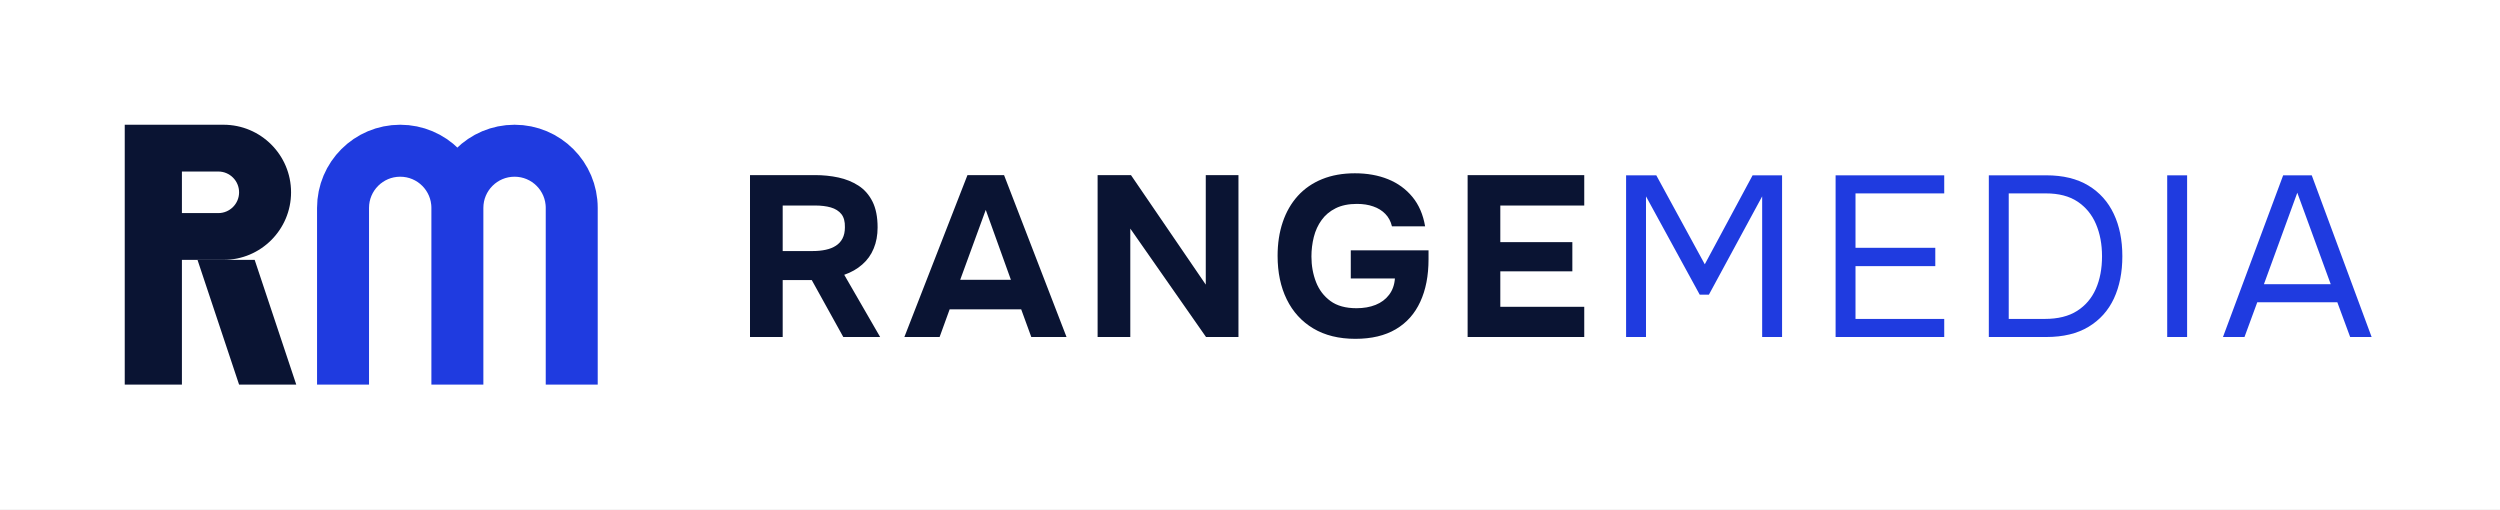
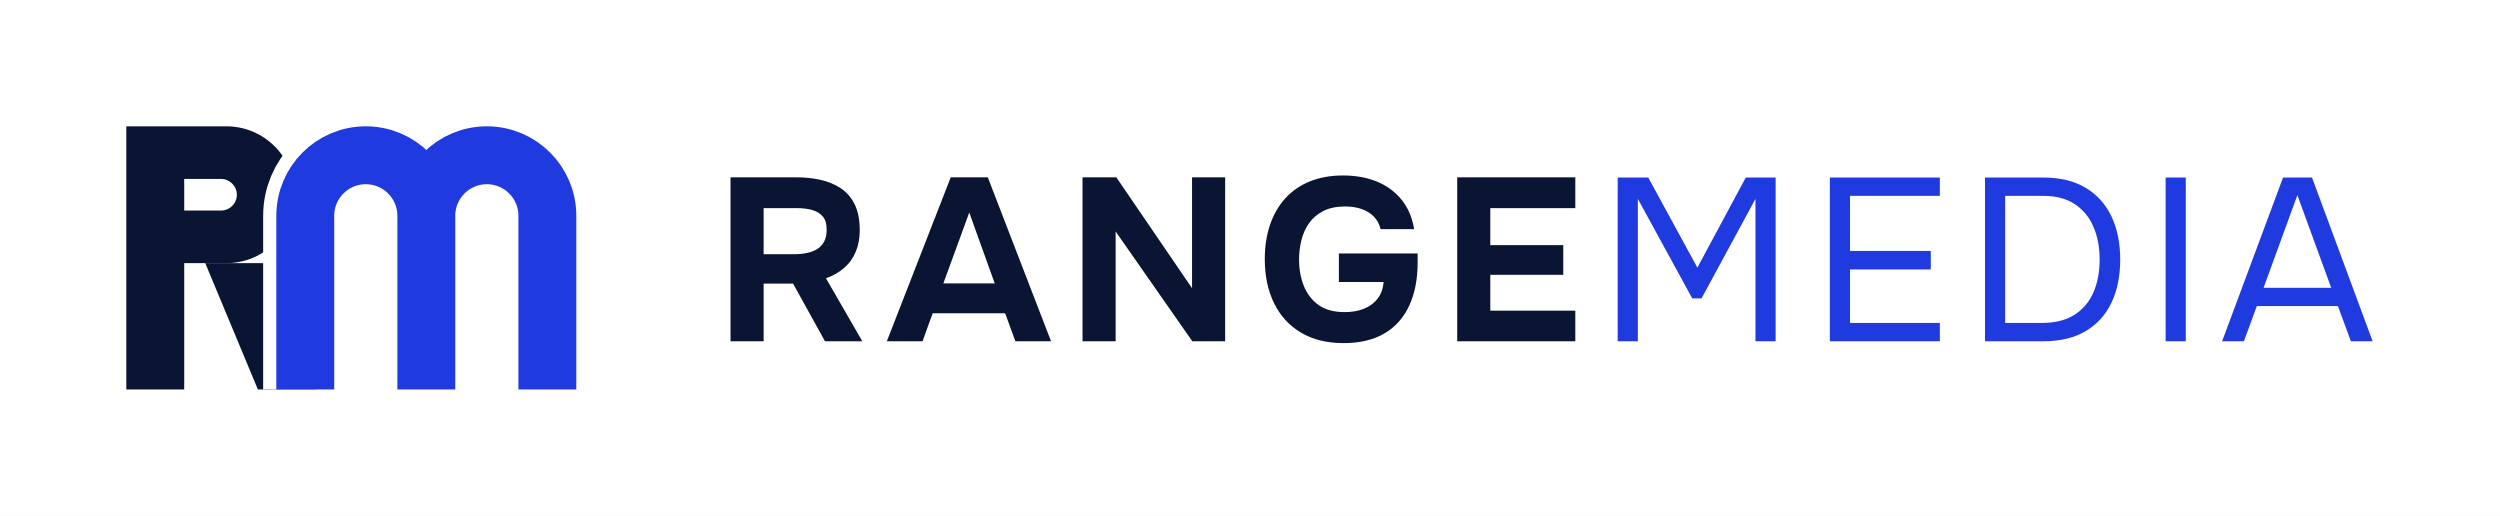
- <svg xmlns="http://www.w3.org/2000/svg" viewBox="0 0 481 98">
+ <svg xmlns="http://www.w3.org/2000/svg" viewBox="0 0 475 98">
  <rect width="100%" height="100%" fill="#FFFFFF" />
  <g transform="translate(24 24) scale(0.5)">
-     <path fill="#0A1433" fill-rule="evenodd" d="M0 0H38A26 26 0 0 1 38 52H22V100H0Z M22 18H36A8 8 0 0 1 36 34H22Z" />
-     <path fill="#0A1433" d="M28 52H50L66 100H44Z" />
-     <path fill="none" stroke="#1F3BE0" stroke-width="20" d="M84 100V32A22 22 0 0 1 128 32V100 M128 32A22 22 0 0 1 172 32V100" />
+     <defs>
+       <mask id="rmk4" maskUnits="userSpaceOnUse" x="-10" y="-10" width="220" height="130">
+         <rect x="-10" y="-10" width="220" height="130" fill="#fff" />
+         <path fill="none" stroke="#000" stroke-width="32" d="M68 100V34A23 23 0 0 1 114 34V100 M114 34A23 23 0 0 1 160 34V100" />
+       </mask>
+     </defs>
+     <g mask="url(#rmk4)" fill="#0A1433">
+       <path fill-rule="evenodd" d="M0 0H38A26 26 0 0 1 38 52H22V100H0Z M22 20H36A6 6 0 0 1 36 32H22Z" />
+       <path d="M30 52H52L72 100H50Z" />
+     </g>
+     <path fill="none" stroke="#1F3BE0" stroke-width="22" d="M68 100V34A23 23 0 0 1 114 34V100 M114 34A23 23 0 0 1 160 34V100" />
  </g>
-   <path fill="#0A1433" d="M150.59 64.84L144.30 64.84L144.30 33.69L156.84 33.69Q159.17 33.69 161.31 34.15Q163.44 34.61 165.16 35.71Q166.87 36.81 167.86 38.77Q168.85 40.73 168.85 43.76L168.85 43.76Q168.85 46.01 168.10 47.81Q167.36 49.62 165.90 50.89Q164.45 52.17 162.43 52.87L162.43 52.87L169.34 64.84L162.25 64.84L156.18 53.88L150.59 53.88L150.59 64.84ZM150.59 39.54L150.59 48.30L156.40 48.30Q157.76 48.30 158.89 48.05Q160.01 47.81 160.82 47.28Q161.64 46.76 162.10 45.88Q162.56 45.00 162.56 43.72L162.56 43.72Q162.60 42.09 161.88 41.19Q161.15 40.29 159.85 39.91Q158.56 39.54 156.80 39.54L156.80 39.54L150.59 39.54ZM180.78 64.84L174 64.84L186.14 33.69L193.18 33.69L205.20 64.84L198.42 64.84L196.48 59.52L182.71 59.52L180.78 64.84ZM189.66 40.38L184.74 53.84L194.50 53.84L189.66 40.38ZM217.47 64.84L211.18 64.84L211.18 33.69L217.60 33.69L231.99 54.76L231.99 33.69L238.28 33.69L238.28 64.84L232.04 64.84L217.47 43.98L217.47 64.84ZM260.77 65.19L260.77 65.19Q256.02 65.19 252.67 63.19Q249.33 61.19 247.57 57.60Q245.81 54.02 245.81 49.22L245.81 49.22Q245.81 45.66 246.80 42.73Q247.79 39.80 249.70 37.69Q251.62 35.58 254.39 34.46Q257.16 33.34 260.68 33.34L260.68 33.34Q264.24 33.34 267.06 34.48Q269.88 35.62 271.75 37.89Q273.62 40.16 274.19 43.54L274.19 43.54L267.81 43.54Q267.46 42.09 266.53 41.15Q265.61 40.20 264.22 39.72Q262.84 39.23 261.08 39.23L261.08 39.23Q258.66 39.23 256.98 40.07Q255.31 40.90 254.28 42.33Q253.24 43.76 252.78 45.59Q252.32 47.42 252.32 49.35L252.32 49.35Q252.32 51.99 253.20 54.26Q254.08 56.52 255.97 57.91Q257.86 59.30 260.99 59.30L260.99 59.30Q263.06 59.30 264.66 58.66Q266.27 58.02 267.26 56.72Q268.25 55.42 268.38 53.58L268.38 53.58L259.89 53.58L259.89 48.16L274.85 48.16L274.85 49.88Q274.85 54.63 273.26 58.06Q271.68 61.50 268.56 63.34Q265.43 65.19 260.77 65.19ZM304.81 64.84L282.37 64.84L282.37 33.69L304.81 33.69L304.81 39.54L288.66 39.54L288.66 46.58L302.52 46.58L302.52 52.21L288.66 52.21L288.66 59.03L304.81 59.03L304.81 64.84Z" />
-   <path fill="#1F3BE0" d="M316.69 64.84L312.86 64.84L312.86 33.73L318.67 33.73L328 50.85L337.20 33.73L342.87 33.73L342.87 64.84L339.04 64.84L339.04 37.78L328.79 56.70L327.03 56.70L316.69 37.78L316.69 64.84ZM374.07 64.84L353.17 64.84L353.17 33.73L374.07 33.73L374.07 37.21L357.00 37.21L357.00 47.68L372.35 47.68L372.35 51.20L357.00 51.20L357.00 61.36L374.07 61.36L374.07 64.84ZM393.69 64.84L382.65 64.84L382.65 33.73L393.69 33.73Q398.53 33.73 401.79 35.69Q405.04 37.65 406.69 41.15Q408.34 44.64 408.34 49.31L408.34 49.31Q408.34 53.93 406.72 57.43Q405.09 60.92 401.83 62.88Q398.58 64.84 393.69 64.84L393.69 64.84ZM386.48 37.21L386.48 61.36L393.43 61.36Q397.21 61.36 399.63 59.82Q402.05 58.28 403.24 55.58Q404.43 52.87 404.43 49.31L404.43 49.31Q404.43 45.83 403.26 43.10Q402.10 40.38 399.72 38.79Q397.34 37.21 393.65 37.21L393.65 37.21L386.48 37.21ZM420.80 64.84L416.97 64.84L416.97 33.73L420.80 33.73L420.80 64.84ZM431.84 64.84L427.70 64.84L439.28 33.73L444.78 33.73L456.30 64.84L452.17 64.84L449.70 58.15L434.30 58.15L431.84 64.84ZM442.00 37.08L435.58 54.68L448.43 54.68L442.00 37.08Z" />
+   <path fill="#0A1433" d="M145.09 64.84L138.80 64.84L138.80 33.69L151.34 33.69Q153.67 33.69 155.81 34.15Q157.94 34.61 159.66 35.71Q161.37 36.81 162.36 38.77Q163.35 40.73 163.35 43.76L163.35 43.76Q163.35 46.01 162.60 47.81Q161.86 49.62 160.40 50.89Q158.95 52.17 156.93 52.87L156.93 52.87L163.84 64.84L156.75 64.84L150.68 53.88L145.09 53.88L145.09 64.84ZM145.09 39.54L145.09 48.30L150.90 48.30Q152.26 48.30 153.39 48.05Q154.51 47.81 155.32 47.28Q156.14 46.76 156.60 45.88Q157.06 45.00 157.06 43.72L157.06 43.72Q157.10 42.09 156.38 41.19Q155.65 40.29 154.35 39.91Q153.06 39.54 151.30 39.54L151.30 39.54L145.09 39.54ZM175.28 64.84L168.50 64.84L180.64 33.69L187.68 33.69L199.70 64.84L192.92 64.84L190.98 59.52L177.21 59.52L175.28 64.84ZM184.16 40.38L179.24 53.84L189.00 53.84L184.16 40.38ZM211.97 64.84L205.68 64.84L205.68 33.69L212.10 33.69L226.49 54.76L226.49 33.69L232.78 33.69L232.78 64.84L226.54 64.84L211.97 43.98L211.97 64.84ZM255.27 65.19L255.27 65.19Q250.52 65.19 247.17 63.19Q243.83 61.19 242.07 57.60Q240.31 54.02 240.31 49.22L240.31 49.22Q240.31 45.66 241.30 42.73Q242.29 39.80 244.20 37.69Q246.12 35.58 248.89 34.46Q251.66 33.34 255.18 33.34L255.18 33.34Q258.74 33.34 261.56 34.48Q264.38 35.62 266.25 37.89Q268.12 40.16 268.69 43.54L268.69 43.54L262.31 43.54Q261.96 42.09 261.03 41.15Q260.11 40.20 258.72 39.72Q257.34 39.23 255.58 39.23L255.58 39.23Q253.16 39.23 251.48 40.07Q249.81 40.90 248.78 42.33Q247.74 43.76 247.28 45.59Q246.82 47.42 246.82 49.35L246.82 49.35Q246.82 51.99 247.70 54.26Q248.58 56.52 250.47 57.91Q252.36 59.30 255.49 59.30L255.49 59.30Q257.56 59.30 259.16 58.66Q260.77 58.02 261.76 56.72Q262.75 55.42 262.88 53.58L262.88 53.58L254.39 53.58L254.39 48.16L269.35 48.16L269.35 49.88Q269.35 54.63 267.76 58.06Q266.18 61.50 263.06 63.34Q259.93 65.19 255.27 65.19ZM299.31 64.84L276.87 64.84L276.87 33.69L299.31 33.69L299.31 39.54L283.16 39.54L283.16 46.58L297.02 46.58L297.02 52.21L283.16 52.21L283.16 59.03L299.31 59.03L299.31 64.84Z" />
+   <path fill="#1F3BE0" d="M311.19 64.84L307.36 64.84L307.36 33.73L313.17 33.73L322.50 50.85L331.70 33.73L337.37 33.73L337.37 64.84L333.54 64.84L333.54 37.78L323.29 56.70L321.53 56.70L311.19 37.78L311.19 64.84ZM368.57 64.84L347.67 64.84L347.67 33.73L368.57 33.73L368.57 37.21L351.50 37.21L351.50 47.68L366.85 47.68L366.85 51.20L351.50 51.20L351.50 61.36L368.57 61.36L368.57 64.84ZM388.19 64.84L377.15 64.84L377.15 33.73L388.19 33.73Q393.03 33.73 396.29 35.69Q399.54 37.65 401.19 41.15Q402.84 44.64 402.84 49.31L402.84 49.31Q402.84 53.93 401.22 57.43Q399.59 60.92 396.33 62.88Q393.08 64.84 388.19 64.84L388.19 64.84ZM380.98 37.21L380.98 61.36L387.93 61.36Q391.71 61.36 394.13 59.82Q396.55 58.28 397.74 55.58Q398.93 52.87 398.93 49.31L398.93 49.31Q398.93 45.83 397.76 43.10Q396.60 40.38 394.22 38.79Q391.84 37.21 388.15 37.21L388.15 37.21L380.98 37.21ZM415.30 64.84L411.47 64.84L411.47 33.73L415.30 33.73L415.30 64.84ZM426.34 64.84L422.20 64.84L433.78 33.73L439.28 33.73L450.80 64.84L446.67 64.84L444.20 58.15L428.80 58.15L426.34 64.84ZM436.50 37.08L430.08 54.68L442.93 54.68L436.50 37.08Z" />
</svg>
